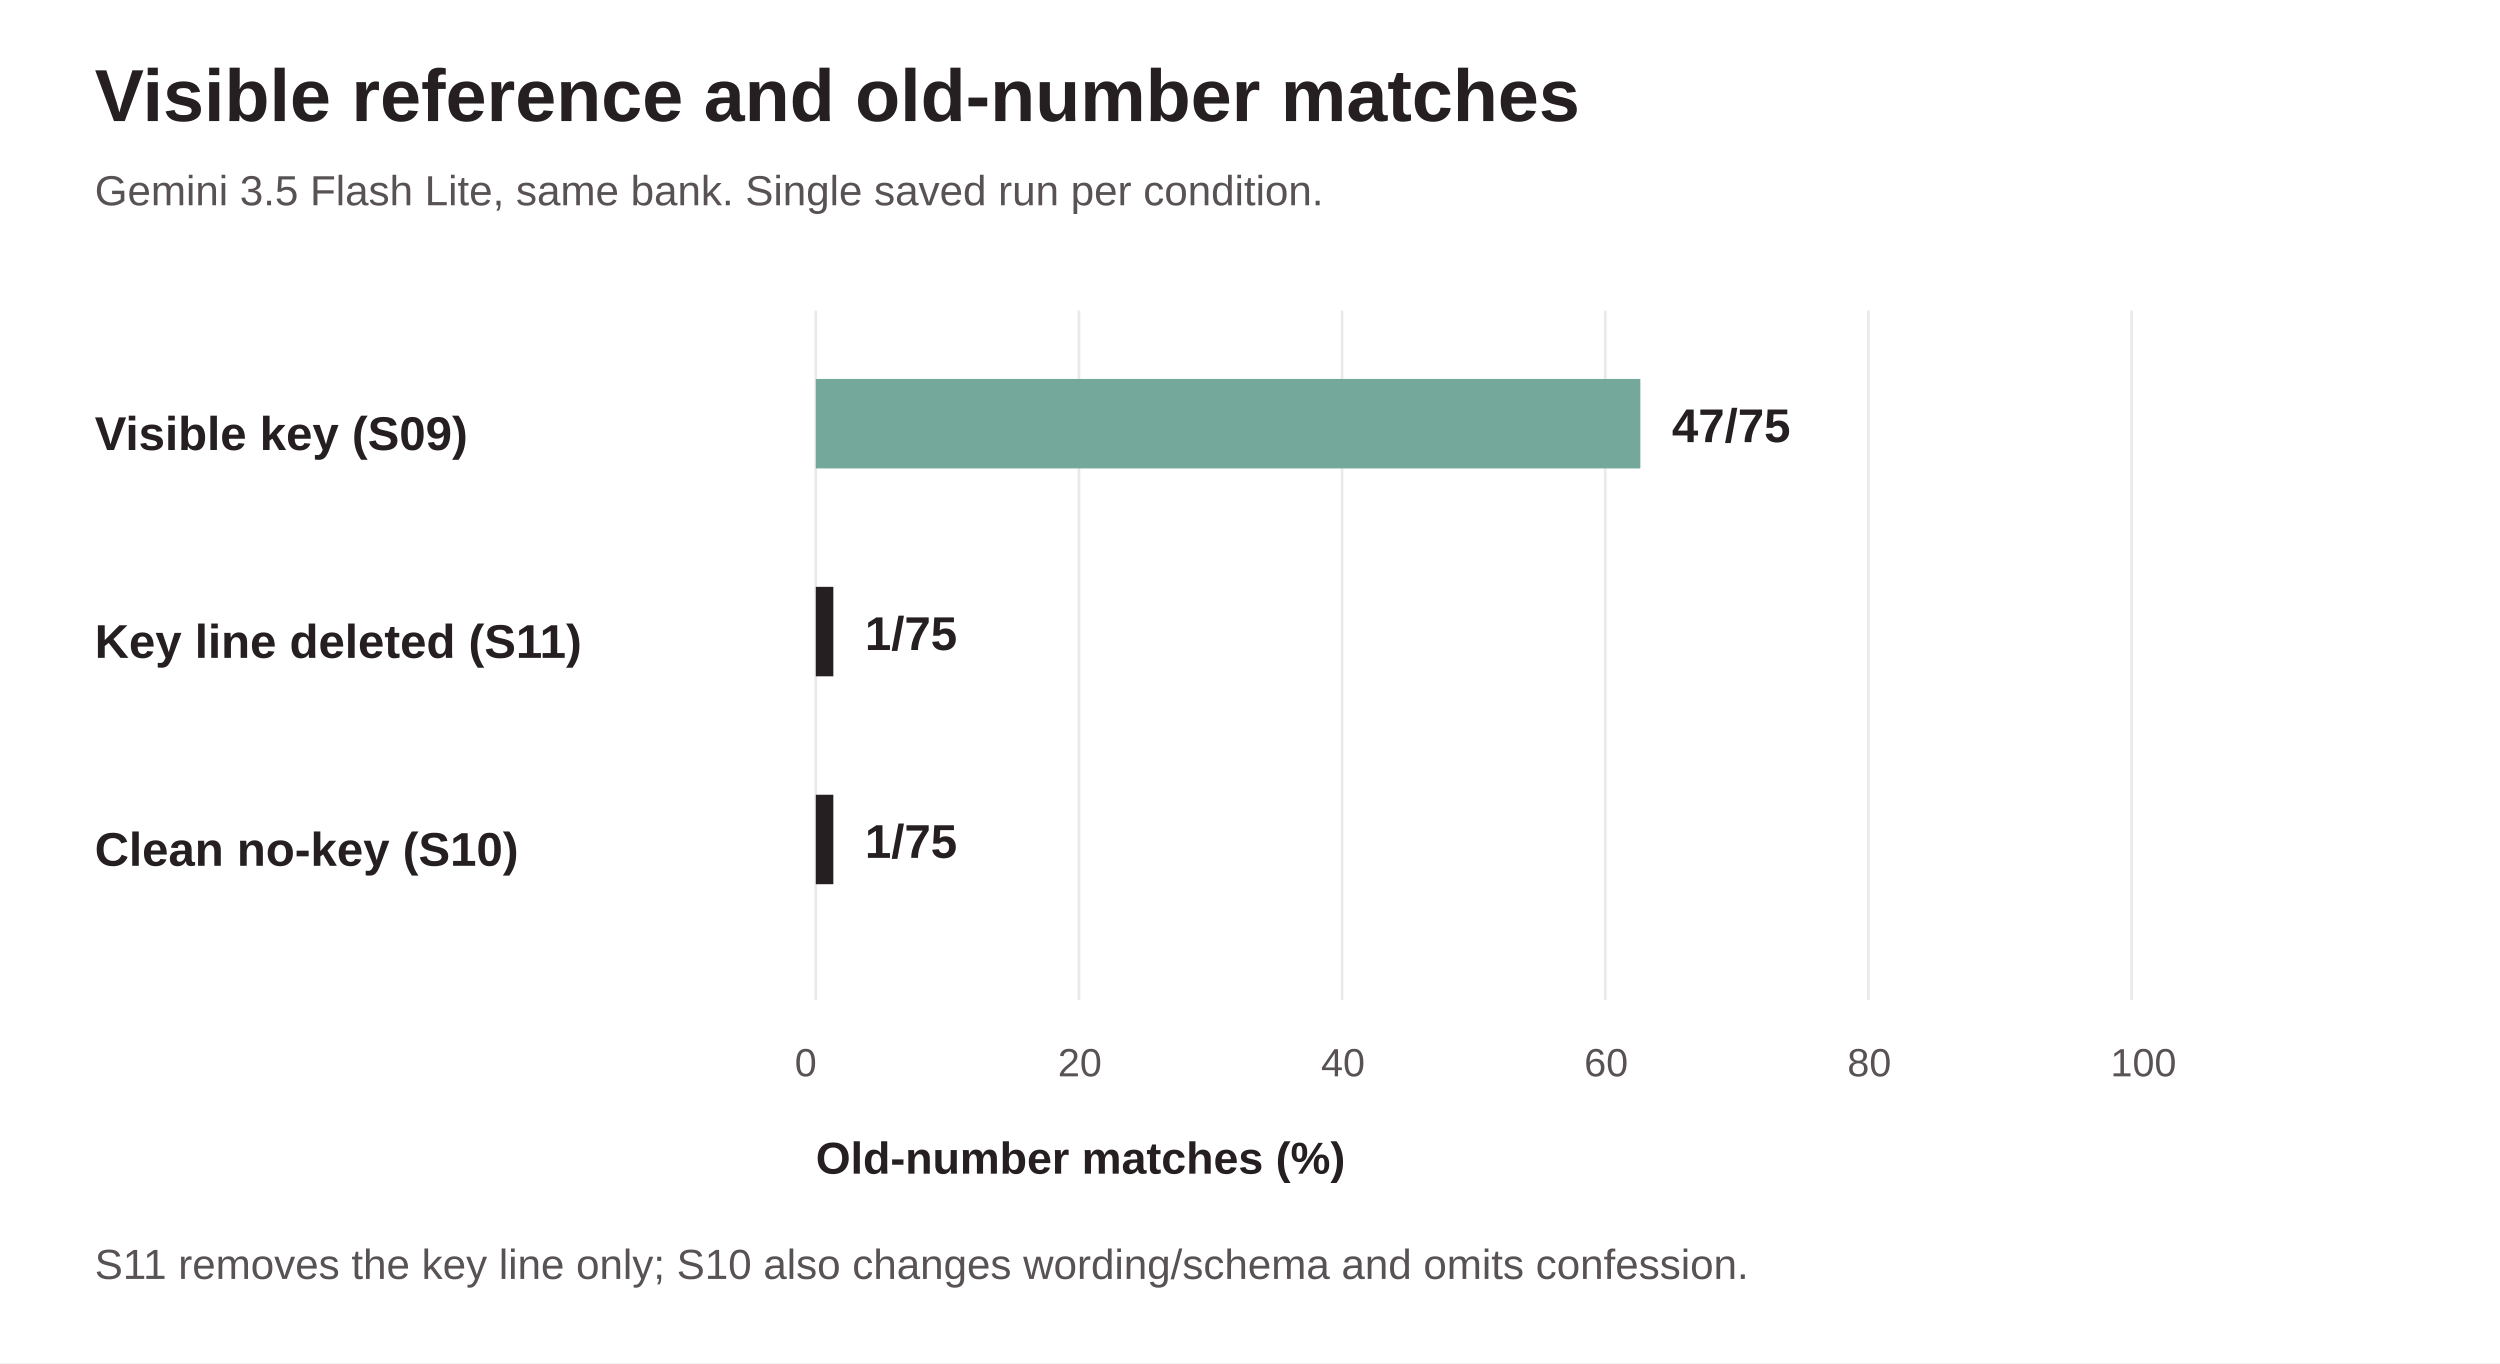
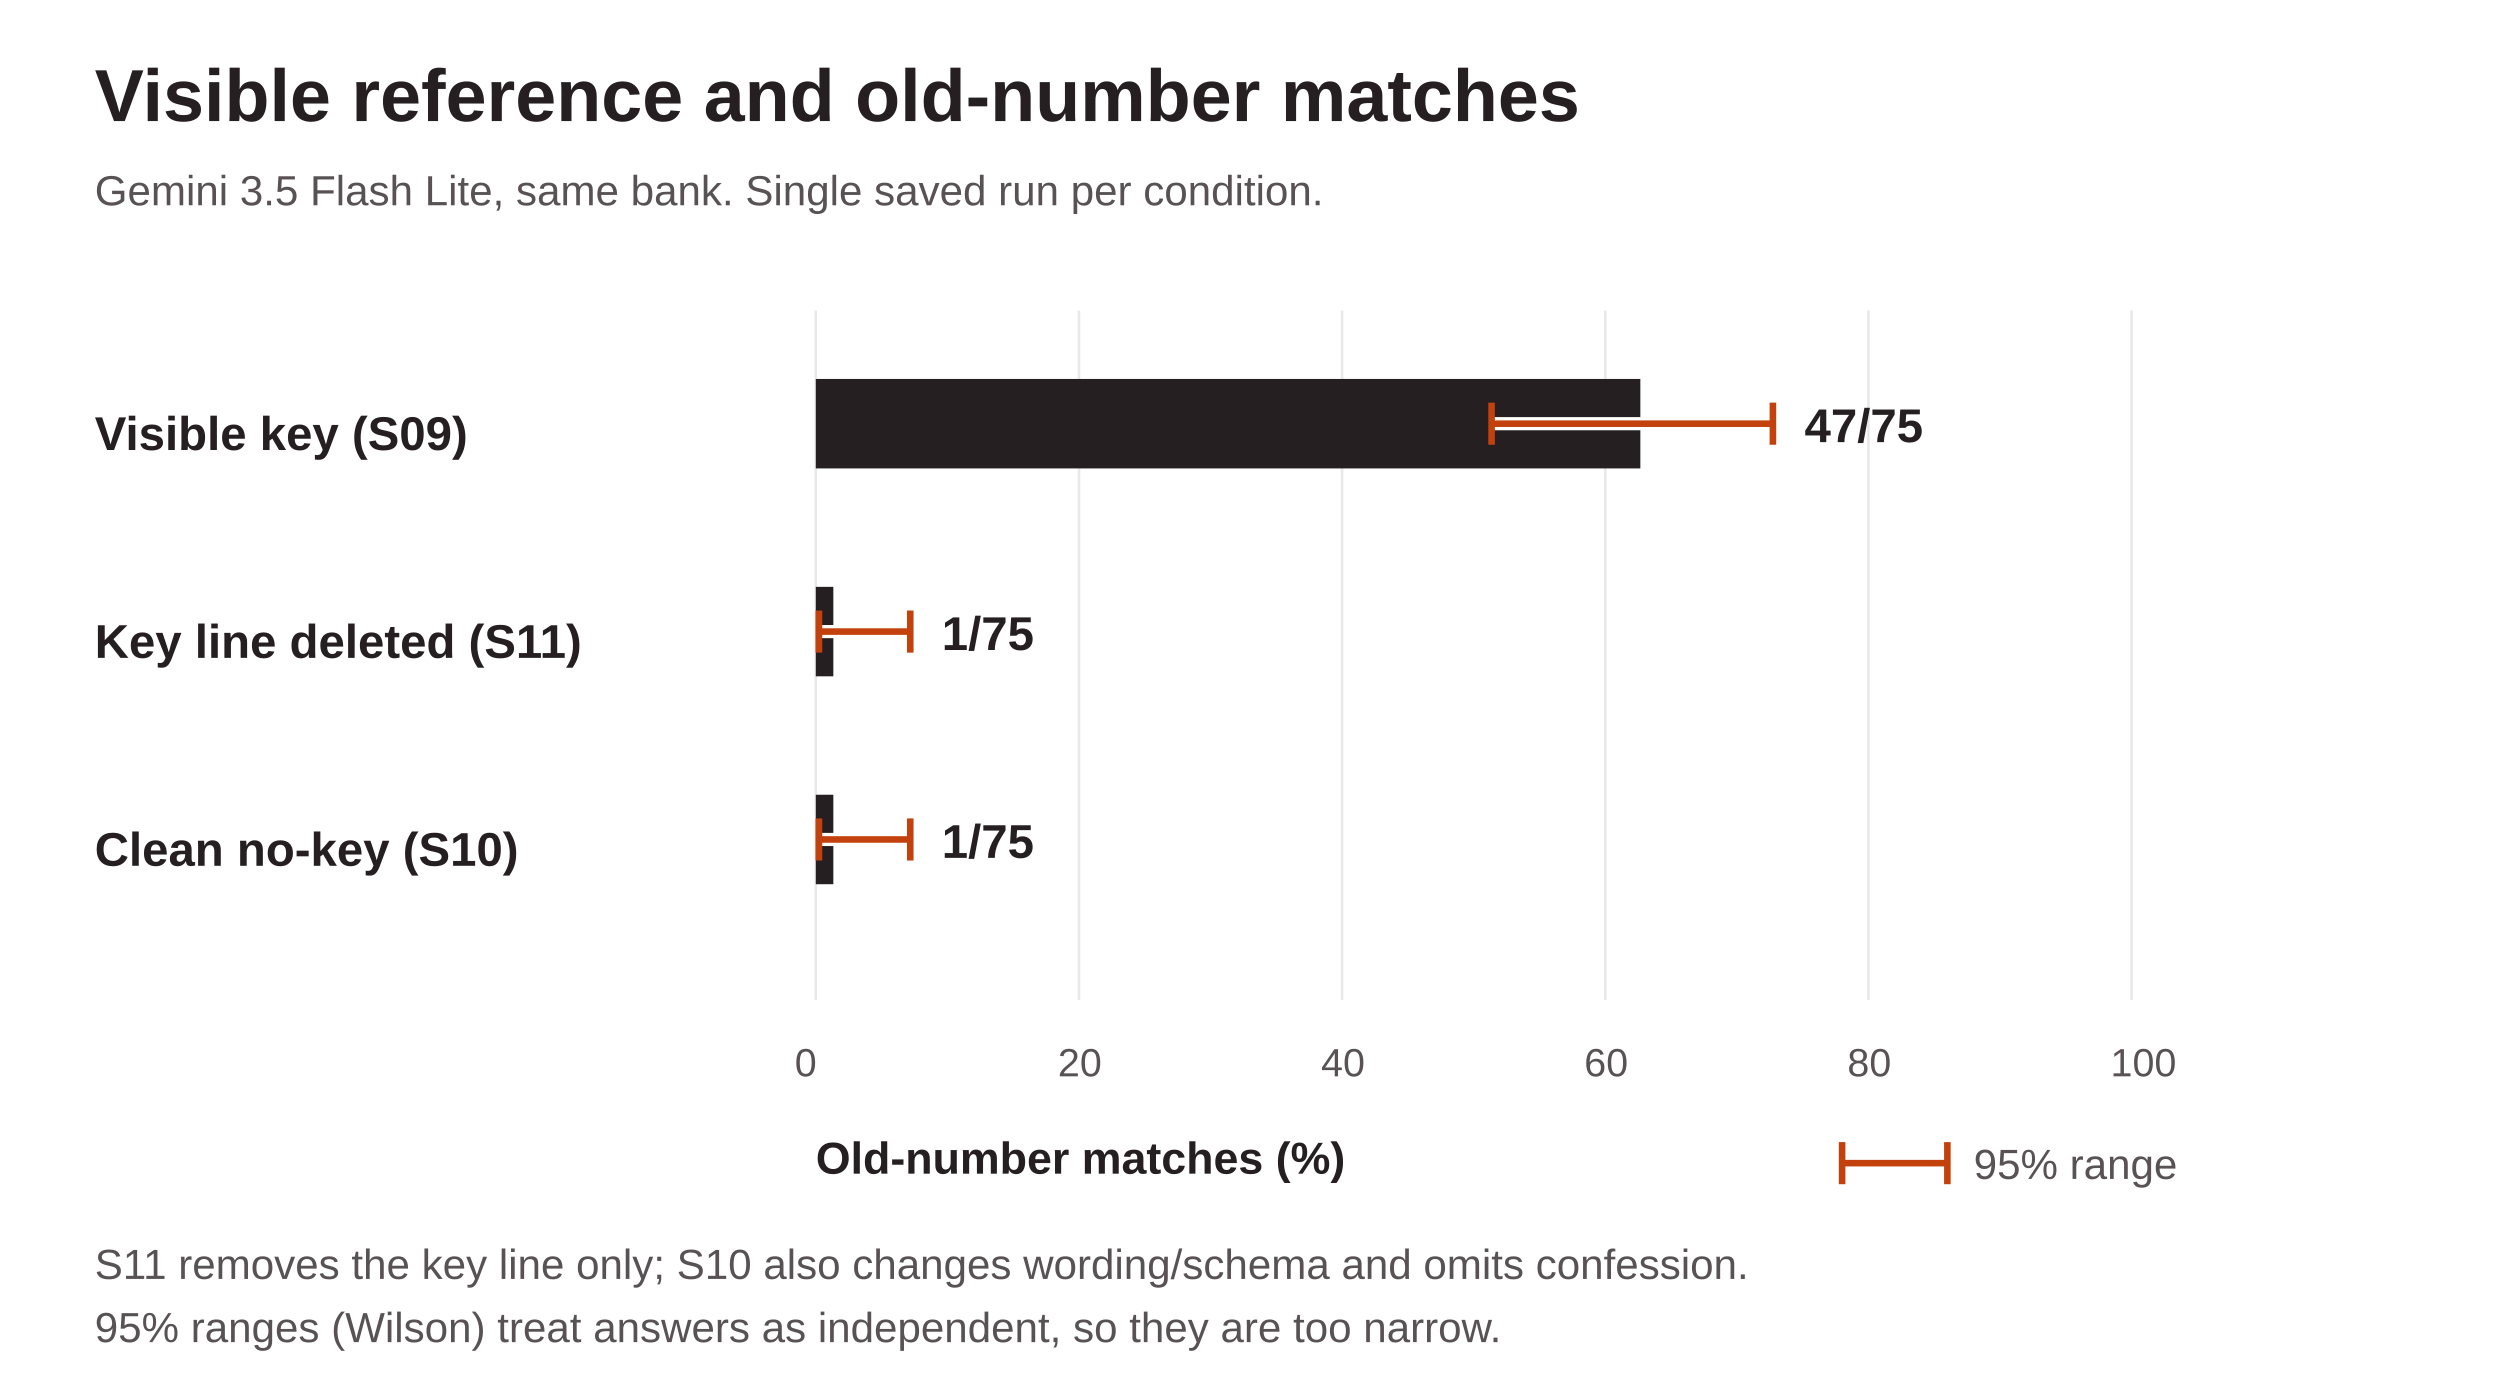
- <svg xmlns="http://www.w3.org/2000/svg" width="950" height="518" viewBox="0 0 950 518" role="img">
-   <rect width="950" height="518" fill="#ffffff" />
+ <svg xmlns="http://www.w3.org/2000/svg" width="950" height="532" viewBox="0 0 950 532" role="img">
+   <rect width="950" height="532" fill="#ffffff" />
  <text x="36" y="46" font-family="Arial, sans-serif" font-size="28" font-weight="600" fill="#251f21">Visible reference and old-number matches</text>
  <text x="36" y="78" font-family="Arial, sans-serif" font-size="16" font-weight="400" fill="#585254">Gemini 3.5 Flash Lite, same bank. Single saved run per condition.</text>
  <line x1="310" y1="118" x2="310" y2="380" stroke="#eae9ea" />
  <text x="302" y="409" font-family="Arial, sans-serif" font-size="15" font-weight="400" fill="#585254">0</text>
  <line x1="410" y1="118" x2="410" y2="380" stroke="#eae9ea" />
  <text x="402" y="409" font-family="Arial, sans-serif" font-size="15" font-weight="400" fill="#585254">20</text>
  <line x1="510" y1="118" x2="510" y2="380" stroke="#eae9ea" />
  <text x="502" y="409" font-family="Arial, sans-serif" font-size="15" font-weight="400" fill="#585254">40</text>
  <line x1="610" y1="118" x2="610" y2="380" stroke="#eae9ea" />
  <text x="602" y="409" font-family="Arial, sans-serif" font-size="15" font-weight="400" fill="#585254">60</text>
  <line x1="710" y1="118" x2="710" y2="380" stroke="#eae9ea" />
  <text x="702" y="409" font-family="Arial, sans-serif" font-size="15" font-weight="400" fill="#585254">80</text>
  <line x1="810" y1="118" x2="810" y2="380" stroke="#eae9ea" />
  <text x="802" y="409" font-family="Arial, sans-serif" font-size="15" font-weight="400" fill="#585254">100</text>
  <text x="36" y="171" font-family="Arial, sans-serif" font-size="18" font-weight="600" fill="#251f21">Visible key (S09)</text>
-   <rect x="310" y="144" width="313.333" height="34" fill="#73a89a" />
-   <text x="635.333" y="168" font-family="Arial, sans-serif" font-size="18" font-weight="600" fill="#251f21">47/75</text>
+   <rect x="310" y="144" width="313.333" height="34" fill="#251f21" />
+   <g stroke="#ffffff" stroke-width="5">
+     <line x1="566.8" y1="161" x2="673.7" y2="161" />
+   </g>
+   <g stroke="#c2410c" stroke-width="2.5">
+     <line x1="566.8" y1="161" x2="673.7" y2="161" />
+     <line x1="566.8" y1="153" x2="566.8" y2="169" />
+     <line x1="673.7" y1="153" x2="673.7" y2="169" />
+   </g>
+   <text x="685.72" y="168" font-family="Arial, sans-serif" font-size="18" font-weight="600" fill="#251f21">47/75</text>
  <text x="36" y="250" font-family="Arial, sans-serif" font-size="18" font-weight="600" fill="#251f21">Key line deleted (S11)</text>
  <rect x="310" y="223" width="6.667" height="34" fill="#251f21" />
-   <text x="328.667" y="247" font-family="Arial, sans-serif" font-size="18" font-weight="600" fill="#251f21">1/75</text>
+   <g stroke="#ffffff" stroke-width="5">
+     <line x1="311.2" y1="240" x2="345.9" y2="240" />
+   </g>
+   <g stroke="#c2410c" stroke-width="2.5">
+     <line x1="311.2" y1="240" x2="345.9" y2="240" />
+     <line x1="311.2" y1="232" x2="311.2" y2="248" />
+     <line x1="345.9" y1="232" x2="345.9" y2="248" />
+   </g>
+   <text x="357.867" y="247" font-family="Arial, sans-serif" font-size="18" font-weight="600" fill="#251f21">1/75</text>
  <text x="36" y="329" font-family="Arial, sans-serif" font-size="18" font-weight="600" fill="#251f21">Clean no-key (S10)</text>
  <rect x="310" y="302" width="6.667" height="34" fill="#251f21" />
-   <text x="328.667" y="326" font-family="Arial, sans-serif" font-size="18" font-weight="600" fill="#251f21">1/75</text>
+   <g stroke="#ffffff" stroke-width="5">
+     <line x1="311.2" y1="319" x2="345.9" y2="319" />
+   </g>
+   <g stroke="#c2410c" stroke-width="2.5">
+     <line x1="311.2" y1="319" x2="345.9" y2="319" />
+     <line x1="311.2" y1="311" x2="311.2" y2="327" />
+     <line x1="345.9" y1="311" x2="345.9" y2="327" />
+   </g>
+   <text x="357.867" y="326" font-family="Arial, sans-serif" font-size="18" font-weight="600" fill="#251f21">1/75</text>
  <text x="310" y="446" font-family="Arial, sans-serif" font-size="17" font-weight="600" fill="#251f21">Old-number matches (%)</text>
  <text x="36" y="486" font-family="Arial, sans-serif" font-size="16" font-weight="400" fill="#585254">S11 removes the key line only; S10 also changes wording/schema and omits confession.</text>
+   <line x1="700" y1="442" x2="740" y2="442" stroke="#c2410c" stroke-width="2.5" />
+   <line x1="700" y1="434" x2="700" y2="450" stroke="#c2410c" stroke-width="2.5" />
+   <line x1="740" y1="434" x2="740" y2="450" stroke="#c2410c" stroke-width="2.5" />
+   <text x="750" y="448" font-family="Arial, sans-serif" font-size="16" font-weight="400" fill="#585254">95% range</text>
+   <text x="36" y="510" font-family="Arial, sans-serif" font-size="16" font-weight="400" fill="#585254">95% ranges (Wilson) treat answers as independent, so they are too narrow.</text>
</svg>
